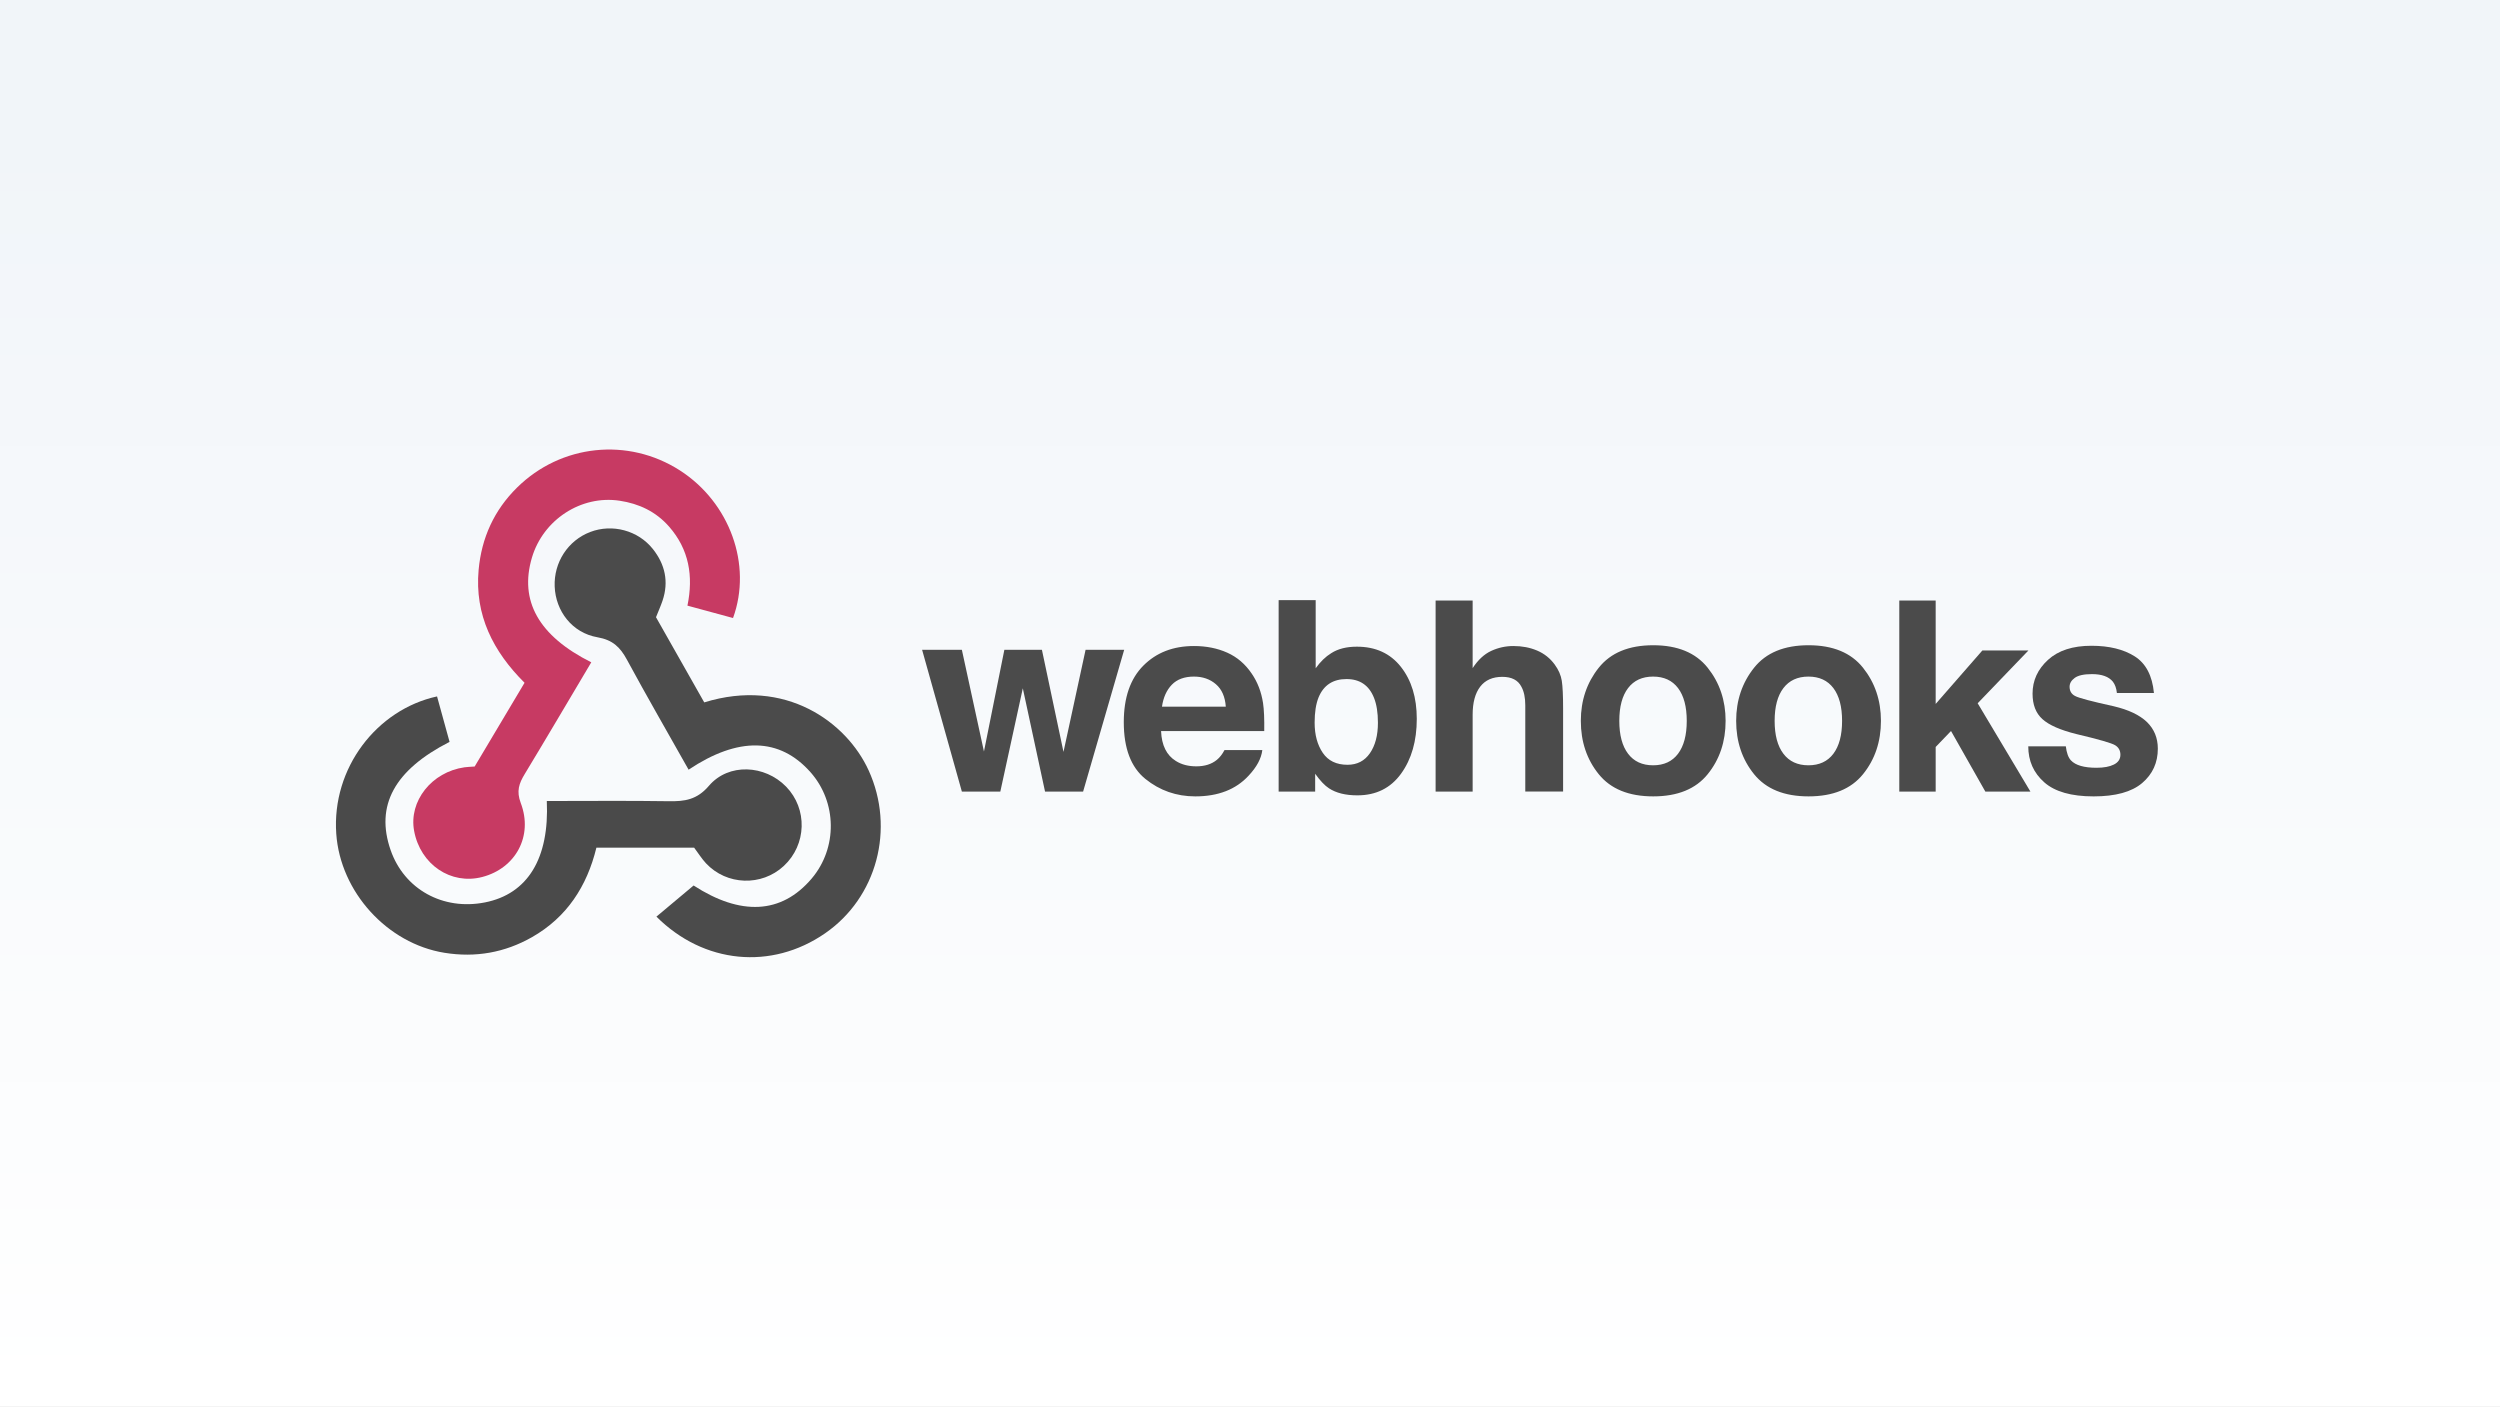
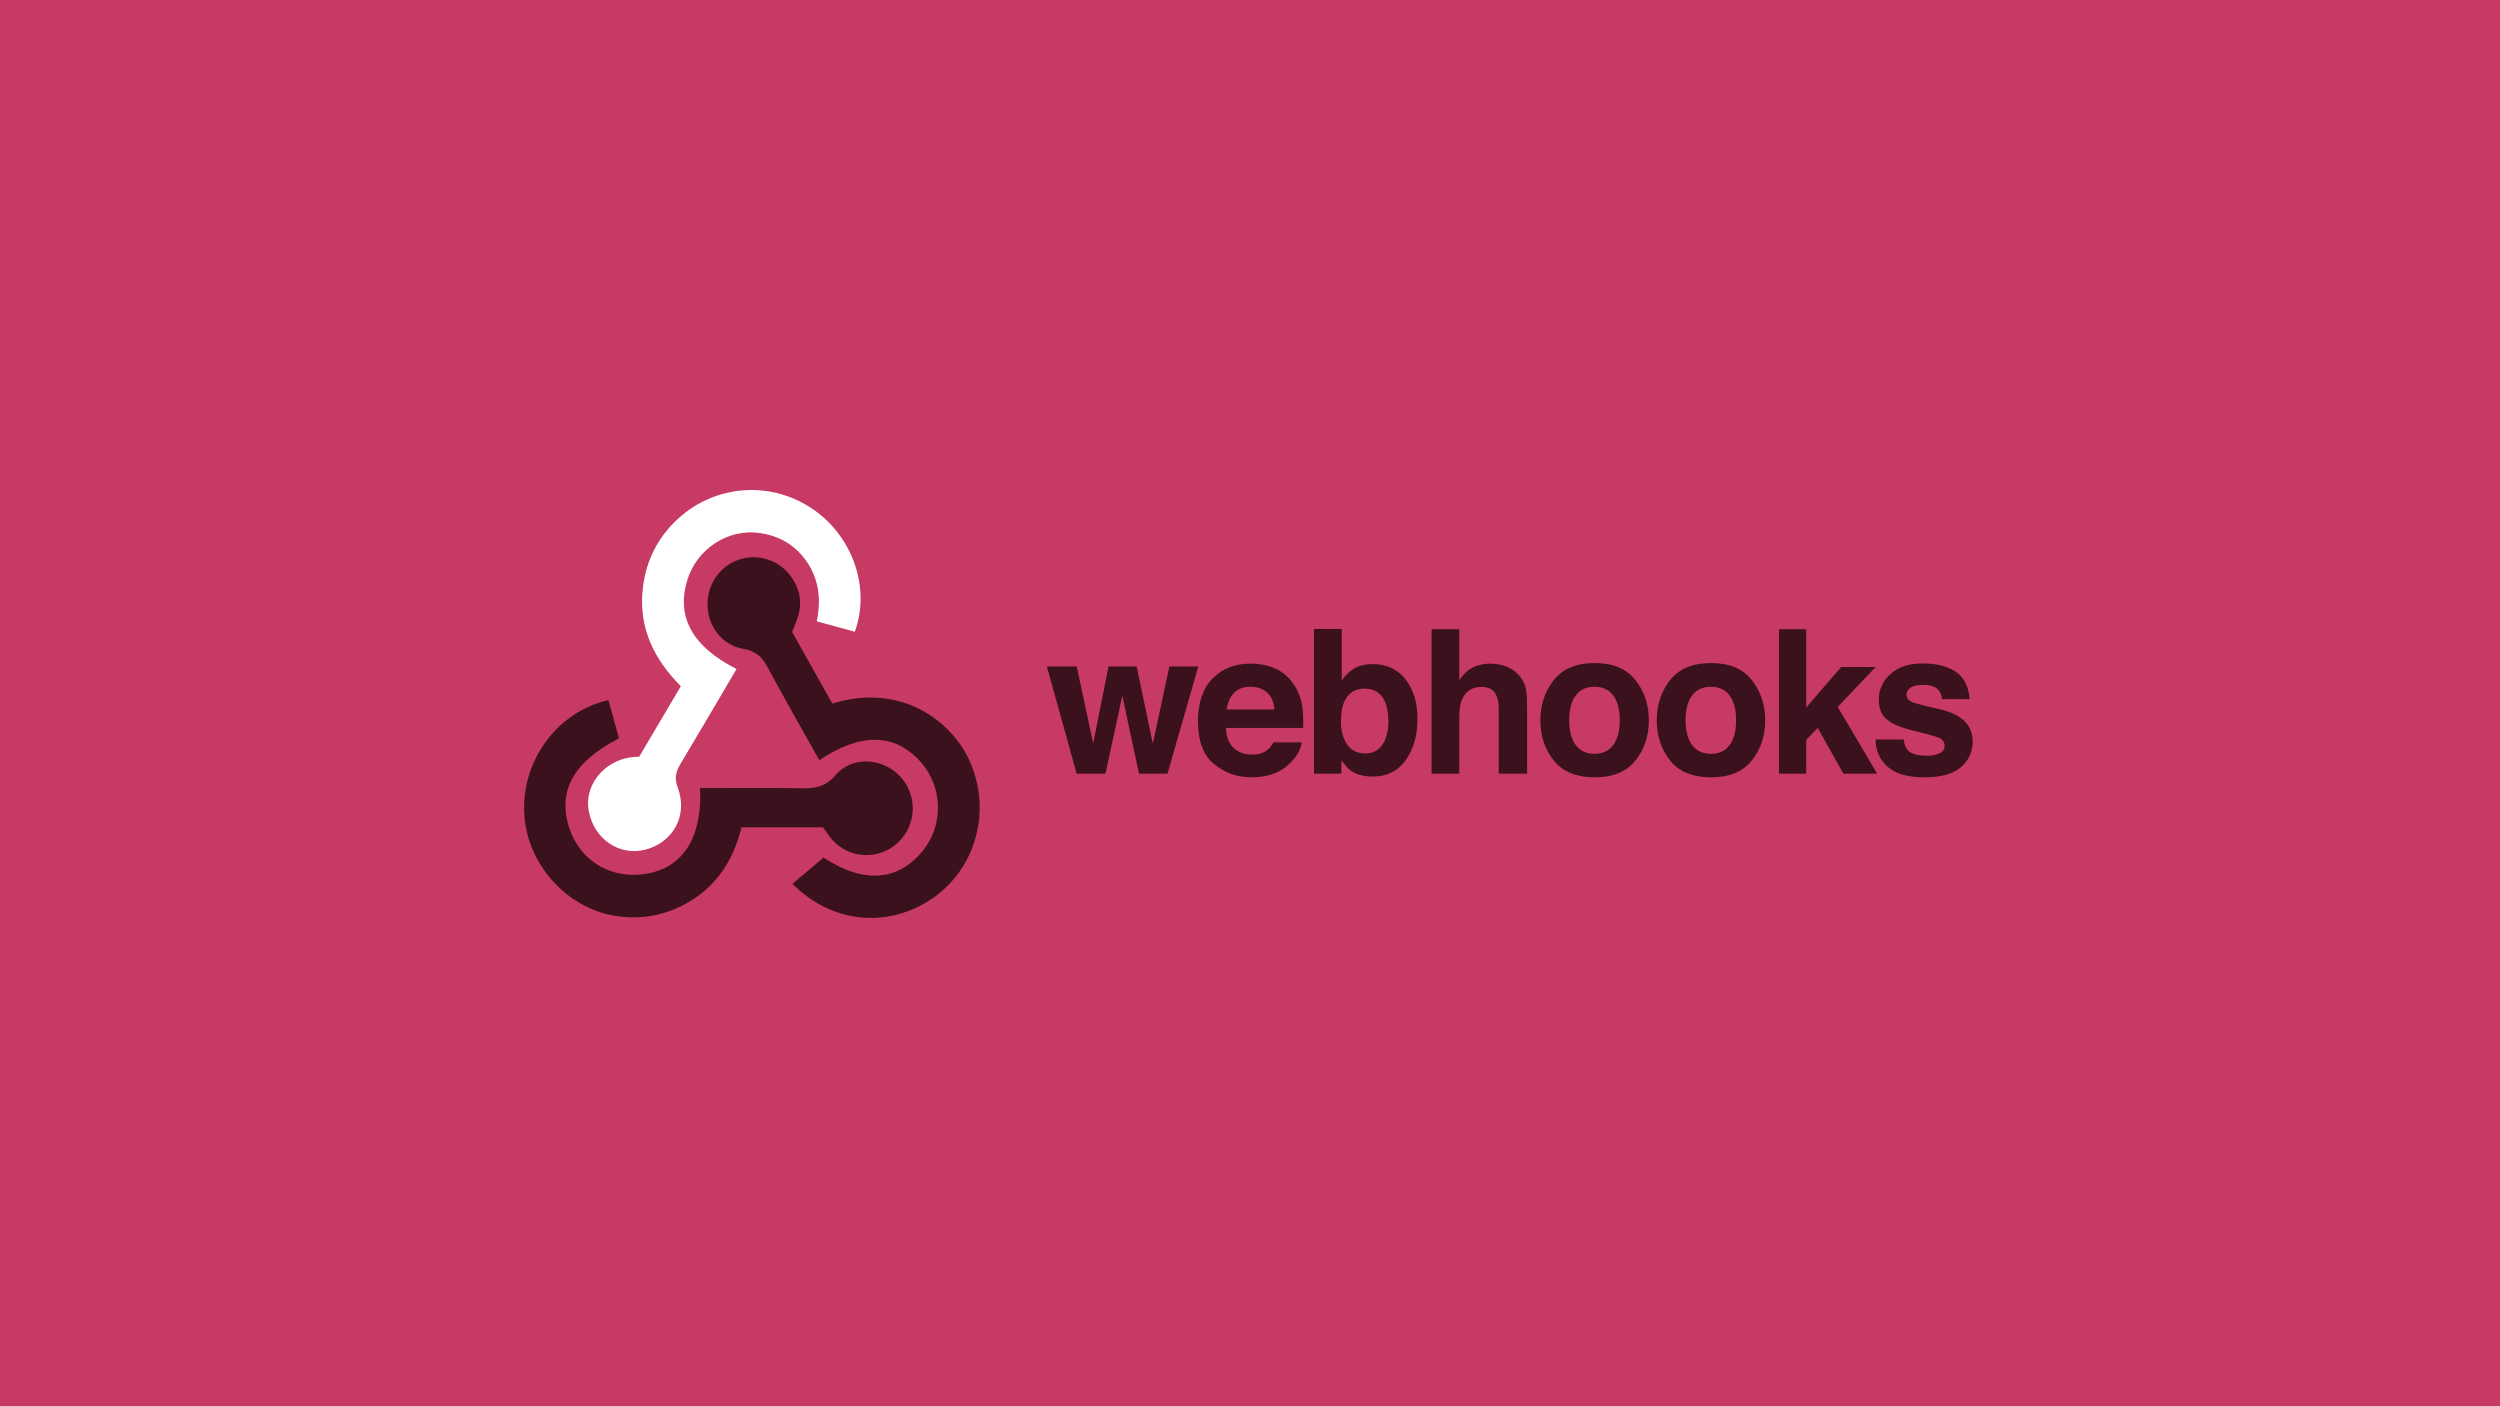
- <svg xmlns="http://www.w3.org/2000/svg" xmlns:xlink="http://www.w3.org/1999/xlink" width="640" height="360" viewBox="0 0 640 360">
-   <defs>
-     <linearGradient id="picture-b" x1="50%" x2="50%" y1="100%" y2="8.717%">
-       <stop offset="0%" stop-color="#FFF" />
-       <stop offset="100%" stop-color="#F1F5F9" />
-     </linearGradient>
-     <rect id="picture-a" width="640" height="360" />
-   </defs>
+ <svg xmlns="http://www.w3.org/2000/svg" width="640" height="360" viewBox="0 0 640 360">
  <g fill="none" fill-rule="evenodd">
-     <mask id="picture-c" fill="#fff">
-       <use xlink:href="#picture-a" />
-     </mask>
-     <use fill="url(#picture-b)" xlink:href="#picture-a" />
-     <g mask="url(#picture-c)">
-       <g transform="translate(86 115)">
-         <path fill="#C73A63" d="M65.366,54.554 C59.564,64.315 54.006,73.768 48.331,83.15 C46.874,85.558 46.153,87.52 47.317,90.582 C50.531,99.04 45.997,107.27 37.476,109.505 C29.439,111.612 21.61,106.326 20.015,97.714 C18.602,90.092 24.512,82.62 32.908,81.429 C33.612,81.328 34.33,81.316 35.513,81.227 C39.627,74.322 43.842,67.249 48.285,59.791 C40.252,51.797 35.47,42.451 36.529,30.87 C37.277,22.684 40.493,15.61 46.371,9.812 C57.63,-1.291 74.806,-3.089 88.063,5.433 C100.795,13.62 106.626,29.566 101.656,43.214 C97.908,42.196 94.134,41.171 89.985,40.044 C91.546,32.457 90.392,25.642 85.278,19.805 C81.9,15.951 77.565,13.931 72.636,13.187 C62.754,11.693 53.052,18.047 50.173,27.754 C46.905,38.772 51.851,47.772 65.366,54.554 Z" />
-         <path fill="#4B4B4B" d="M81.935,43.01 C86.022,50.227 90.172,57.553 94.285,64.812 C115.076,58.374 130.75,69.893 136.374,82.225 C143.166,97.121 138.523,114.765 125.183,123.955 C111.491,133.39 94.175,131.778 82.044,119.659 C85.136,117.069 88.242,114.466 91.562,111.687 C103.544,119.454 114.024,119.089 121.804,109.891 C128.438,102.044 128.294,90.345 121.468,82.663 C113.589,73.799 103.036,73.528 90.28,82.038 C84.989,72.642 79.605,63.321 74.481,53.857 C72.754,50.667 70.846,48.817 66.952,48.142 C60.448,47.013 56.25,41.424 55.998,35.162 C55.75,28.968 59.395,23.37 65.094,21.189 C70.738,19.028 77.361,20.772 81.157,25.575 C84.26,29.5 85.246,33.916 83.614,38.756 C83.16,40.105 82.571,41.411 81.935,43.01 Z" />
-         <path fill="#4A4A4A" d="M91.704,102.008 L66.676,102.008 C64.277,111.883 59.096,119.856 50.168,124.926 C43.228,128.866 35.747,130.203 27.785,128.916 C13.127,126.55 1.14,113.342 0.085,98.47 C-1.109,81.622 10.461,66.647 25.883,63.283 C26.948,67.153 28.023,71.06 29.088,74.921 C14.939,82.146 10.042,91.25 14.001,102.633 C17.488,112.651 27.39,118.142 38.142,116.018 C49.121,113.85 54.657,104.717 53.982,90.059 C64.391,90.059 74.809,89.951 85.219,90.112 C89.283,90.176 92.422,89.754 95.484,86.168 C100.526,80.265 109.806,80.798 115.235,86.372 C120.784,92.069 120.518,101.235 114.646,106.691 C108.981,111.956 100.03,111.675 94.73,106.002 C93.64,104.833 92.782,103.444 91.704,102.008 Z" />
-         <polygon fill="#4B4B4B" points="171.117 51.348 180.731 51.348 186.254 77.486 191.909 51.348 201.79 51.348 191.278 87.642 181.53 87.642 175.84 61.203 170.084 87.642 160.237 87.642 150.057 51.348 160.237 51.348 165.893 77.386" />
-         <path fill="#4B4B4B" d="M228.178 52.083C230.708 53.217 232.796 55.007 234.445 57.452 235.93 59.609 236.893 62.11 237.334 64.957 237.588 66.624 237.693 69.025 237.646 72.159L211.234 72.159C211.382 75.8 212.646 78.354 215.028 79.818 216.475 80.729 218.218 81.183 220.255 81.183 222.415 81.183 224.169 80.628 225.52 79.519 226.257 78.918 226.907 78.087 227.471 77.021L237.152 77.021C236.897 79.174 235.725 81.362 233.636 83.58 230.387 87.11 225.841 88.875 219.994 88.875 215.168 88.875 210.91 87.386 207.222 84.409 203.532 81.432 201.688 76.588 201.688 69.878 201.688 63.59 203.353 58.769 206.683 55.415 210.013 52.06 214.335 50.383 219.651 50.383 222.805 50.382 225.649 50.95 228.178 52.083zM213.994 60.282C212.654 61.663 211.81 63.536 211.467 65.899L227.802 65.899C227.629 63.379 226.788 61.467 225.277 60.164 223.765 58.859 221.89 58.206 219.653 58.206 217.22 58.207 215.333 58.898 213.994 60.282zM272.626 55.709C275.34 59.151 276.695 63.59 276.695 69.029 276.695 74.667 275.358 79.34 272.682 83.047 270.006 86.755 266.273 88.609 261.481 88.609 258.47 88.609 256.053 88.009 254.224 86.81 253.131 86.101 251.95 84.857 250.681 83.082L250.681 87.643 241.332 87.643 241.332 38.628 250.814 38.628 250.814 56.076C252.019 54.389 253.347 53.102 254.798 52.213 256.518 51.104 258.705 50.549 261.36 50.549 266.156 50.549 269.914 52.268 272.626 55.709zM264.701 77.819C266.066 75.845 266.749 73.247 266.749 70.028 266.749 67.453 266.413 65.321 265.741 63.636 264.467 60.438 262.119 58.84 258.697 58.84 255.231 58.84 252.849 60.405 251.553 63.535 250.882 65.2 250.546 67.353 250.546 69.995 250.546 73.103 251.24 75.678 252.626 77.721 254.012 79.763 256.125 80.784 258.966 80.784 261.426 80.783 263.337 79.796 264.701 77.819zM307.512 51.548C309.332 52.326 310.828 53.514 311.998 55.114 312.993 56.47 313.599 57.864 313.821 59.297 314.042 60.729 314.153 63.068 314.153 66.311L314.153 87.641 304.472 87.641 304.472 65.541C304.472 63.585 304.14 62.006 303.48 60.807 302.622 59.118 300.992 58.273 298.594 58.273 296.104 58.273 294.218 59.112 292.929 60.79 291.642 62.468 290.997 64.863 290.997 67.974L290.997 87.642 281.516 87.642 281.516 38.728 290.997 38.728 290.997 56.042C292.368 53.935 293.952 52.463 295.749 51.631 297.55 50.798 299.444 50.383 301.433 50.383 303.664 50.382 305.689 50.771 307.512 51.548zM351.163 83.202C348.103 86.983 343.456 88.874 337.224 88.874 330.991 88.874 326.345 86.983 323.283 83.202 320.224 79.42 318.693 74.869 318.693 69.544 318.693 64.311 320.224 59.775 323.283 55.937 326.344 52.101 330.991 50.182 337.224 50.182 343.456 50.182 348.102 52.101 351.163 55.937 354.225 59.775 355.755 64.311 355.755 69.544 355.755 74.869 354.225 79.42 351.163 83.202zM343.579 77.958C345.064 75.985 345.808 73.181 345.808 69.545 345.808 65.911 345.064 63.112 343.579 61.15 342.093 59.19 339.964 58.207 337.192 58.207 334.42 58.207 332.285 59.189 330.787 61.15 329.29 63.112 328.542 65.91 328.542 69.545 328.542 73.181 329.29 75.985 330.787 77.958 332.285 79.93 334.418 80.916 337.192 80.916 339.964 80.916 342.093 79.93 343.579 77.958zM390.928 83.202C387.868 86.983 383.221 88.874 376.988 88.874 370.755 88.874 366.111 86.983 363.05 83.202 359.989 79.42 358.458 74.869 358.458 69.544 358.458 64.311 359.989 59.775 363.05 55.937 366.11 52.101 370.755 50.182 376.988 50.182 383.221 50.182 387.867 52.101 390.928 55.937 393.989 59.775 395.52 64.311 395.52 69.544 395.52 74.869 393.989 79.42 390.928 83.202zM383.344 77.958C384.829 75.985 385.573 73.181 385.573 69.545 385.573 65.911 384.829 63.112 383.344 61.15 381.858 59.19 379.729 58.207 376.958 58.207 374.185 58.207 372.049 59.189 370.552 61.15 369.054 63.112 368.307 65.91 368.307 69.545 368.307 73.181 369.054 75.985 370.552 77.958 372.049 79.93 374.184 80.916 376.958 80.916 379.729 80.916 381.858 79.93 383.344 77.958z" />
-         <polygon fill="#4B4B4B" points="400.218 38.728 409.533 38.728 409.533 65.206 421.491 51.515 433.282 51.515 420.284 65.036 433.785 87.643 422.246 87.643 413.46 72.137 409.533 76.222 409.533 87.643 400.218 87.643" />
-         <path fill="#4B4B4B" d="M442.851,76.054 C443.052,77.742 443.487,78.941 444.155,79.651 C445.336,80.916 447.519,81.549 450.706,81.549 C452.578,81.549 454.066,81.272 455.169,80.716 C456.273,80.161 456.824,79.328 456.824,78.218 C456.824,77.153 456.381,76.343 455.491,75.787 C454.603,75.232 451.296,74.278 445.572,72.924 C441.451,71.904 438.549,70.626 436.861,69.095 C435.177,67.585 434.334,65.411 434.334,62.569 C434.334,59.217 435.652,56.337 438.285,53.928 C440.919,51.52 444.624,50.316 449.403,50.316 C453.937,50.316 457.632,51.22 460.489,53.029 C463.345,54.839 464.984,57.964 465.407,62.403 L455.925,62.403 C455.791,61.182 455.447,60.217 454.892,59.506 C453.845,58.219 452.066,57.574 449.552,57.574 C447.485,57.574 446.012,57.897 445.133,58.541 C444.255,59.186 443.815,59.94 443.815,60.805 C443.815,61.894 444.282,62.681 445.216,63.169 C446.15,63.681 449.45,64.557 455.117,65.801 C458.892,66.689 461.724,68.032 463.609,69.83 C465.473,71.651 466.404,73.925 466.404,76.656 C466.404,80.252 465.064,83.189 462.386,85.464 C459.707,87.74 455.568,88.877 449.97,88.877 C444.259,88.877 440.04,87.673 437.32,85.264 C434.596,82.855 433.235,79.787 433.235,76.057 L442.851,76.057 L442.851,76.054 Z" />
-       </g>
+     <rect width="640" height="360" fill="#C73A63" />
+     <g transform="translate(134 125)">
+       <path fill="#FFF" d="M54.552,46.265 C49.711,54.477 45.072,62.428 40.337,70.32 C39.121,72.346 38.519,73.996 39.491,76.572 C42.173,83.686 38.389,90.61 31.278,92.489 C24.572,94.262 18.038,89.815 16.707,82.572 C15.528,76.16 20.46,69.874 27.467,68.872 C28.054,68.788 28.653,68.778 29.64,68.703 C33.073,62.894 36.591,56.945 40.298,50.671 C33.595,43.946 29.605,36.084 30.488,26.343 C31.112,19.457 33.796,13.507 38.702,8.629 C48.097,-0.711 62.431,-2.223 73.493,4.946 C84.118,11.832 88.984,25.246 84.836,36.726 C81.709,35.871 78.559,35.008 75.097,34.06 C76.4,27.678 75.436,21.945 71.169,17.035 C68.35,13.793 64.733,12.094 60.619,11.468 C52.373,10.211 44.277,15.556 41.874,23.722 C39.147,32.99 43.274,40.561 54.552,46.265 Z" />
+       <path fill="#4B4B4B" d="M68.777,36.78 C72.187,42.85 75.651,49.013 79.083,55.119 C96.432,49.704 109.513,59.393 114.206,69.767 C119.874,82.298 115.999,97.139 104.867,104.87 C93.441,112.806 78.991,111.45 68.868,101.256 C71.448,99.077 74.04,96.888 76.811,94.55 C86.81,101.084 95.555,100.776 102.047,93.039 C107.583,86.439 107.463,76.597 101.767,70.135 C95.192,62.679 86.386,62.451 75.741,69.609 C71.325,61.706 66.833,53.865 62.557,45.904 C61.115,43.221 59.523,41.664 56.273,41.097 C50.846,40.147 47.343,35.445 47.132,30.178 C46.926,24.968 49.968,20.259 54.723,18.424 C59.433,16.607 64.96,18.074 68.128,22.114 C70.717,25.415 71.54,29.13 70.178,33.201 C69.799,34.336 69.308,35.435 68.777,36.78 Z" style="mix-blend-mode:multiply" />
+       <path fill="#4A4A4A" d="M76.697,86.8 L55.811,86.8 C53.81,95.107 49.486,101.814 42.035,106.079 C36.244,109.394 30.001,110.518 23.357,109.435 C11.125,107.445 1.122,96.335 0.242,83.824 C-0.755,69.652 8.9,57.055 21.77,54.226 C22.658,57.481 23.556,60.768 24.444,64.015 C12.637,70.093 8.55,77.751 11.855,87.326 C14.764,95.753 23.027,100.372 31.999,98.586 C41.162,96.762 45.782,89.079 45.218,76.75 C53.904,76.75 62.598,76.659 71.285,76.794 C74.677,76.848 77.296,76.493 79.852,73.476 C84.059,68.511 91.803,68.959 96.334,73.648 C100.965,78.44 100.743,86.15 95.842,90.74 C91.114,95.169 83.645,94.932 79.222,90.161 C78.313,89.177 77.596,88.009 76.697,86.8 Z" style="mix-blend-mode:multiply" />
    </g>
+     <path fill="#4B4B4B" d="M283.777,170.619 L290.98,170.619 L295.118,190.386 L299.354,170.619 L306.757,170.619 L298.881,198.066 L291.579,198.066 L287.316,178.072 L283.004,198.066 L275.627,198.066 L268,170.619 L275.627,170.619 L279.864,190.31 L283.777,170.619 Z M326.526,171.175 C328.421,172.033 329.986,173.386 331.221,175.235 C332.334,176.866 333.056,178.758 333.386,180.911 C333.576,182.172 333.655,183.987 333.619,186.358 L313.832,186.358 C313.943,189.111 314.89,191.042 316.674,192.149 C317.759,192.838 319.064,193.182 320.591,193.182 C322.209,193.182 323.523,192.762 324.535,191.923 C325.087,191.469 325.574,190.841 325.997,190.034 L333.249,190.034 C333.058,191.662 332.18,193.317 330.615,194.994 C328.181,197.664 324.775,198.998 320.395,198.998 C316.78,198.998 313.589,197.872 310.826,195.622 C308.062,193.37 306.68,189.707 306.68,184.632 C306.68,179.877 307.928,176.231 310.423,173.695 C312.917,171.157 316.155,169.889 320.138,169.889 C322.501,169.888 324.631,170.318 326.526,171.175 Z M315.9,177.375 C314.896,178.42 314.264,179.836 314.007,181.623 L326.245,181.623 C326.115,179.718 325.485,178.272 324.353,177.286 C323.22,176.299 321.815,175.806 320.14,175.806 C318.317,175.807 316.903,176.329 315.9,177.375 Z M359.826,173.917 C361.859,176.52 362.874,179.877 362.874,183.99 C362.874,188.254 361.873,191.788 359.867,194.591 C357.863,197.395 355.066,198.797 351.476,198.797 C349.221,198.797 347.41,198.344 346.039,197.437 C345.221,196.9 344.336,195.96 343.385,194.618 L343.385,198.067 L336.381,198.067 L336.381,161 L343.484,161 L343.484,174.195 C344.387,172.919 345.383,171.945 346.47,171.274 C347.758,170.435 349.396,170.015 351.385,170.015 C354.979,170.015 357.794,171.315 359.826,173.917 Z M353.889,190.638 C354.911,189.144 355.423,187.18 355.423,184.746 C355.423,182.798 355.171,181.186 354.668,179.912 C353.713,177.494 351.954,176.285 349.391,176.285 C346.793,176.285 345.009,177.468 344.038,179.836 C343.535,181.095 343.283,182.723 343.283,184.721 C343.283,187.071 343.803,189.018 344.842,190.563 C345.881,192.108 347.463,192.88 349.592,192.88 C351.435,192.879 352.867,192.133 353.889,190.638 Z M385.961,170.77 C387.325,171.359 388.446,172.257 389.322,173.467 C390.067,174.493 390.522,175.547 390.688,176.631 C390.854,177.714 390.936,179.482 390.936,181.935 L390.936,198.066 L383.684,198.066 L383.684,181.353 C383.684,179.873 383.435,178.679 382.941,177.773 C382.298,176.496 381.077,175.857 379.28,175.857 C377.415,175.857 376.002,176.491 375.036,177.76 C374.072,179.029 373.589,180.839 373.589,183.193 L373.589,198.066 L366.486,198.066 L366.486,161.075 L373.589,161.075 L373.589,174.169 C374.616,172.575 375.802,171.463 377.149,170.833 C378.498,170.203 379.917,169.889 381.408,169.889 C383.078,169.888 384.596,170.183 385.961,170.77 Z M418.664,194.708 C416.371,197.568 412.89,198.998 408.221,198.998 C403.551,198.998 400.071,197.568 397.777,194.708 C395.485,191.849 394.338,188.406 394.338,184.38 C394.338,180.422 395.485,176.992 397.777,174.09 C400.07,171.189 403.551,169.738 408.221,169.738 C412.89,169.738 416.371,171.189 418.664,174.09 C420.958,176.992 422.104,180.422 422.104,184.38 C422.104,188.406 420.958,191.849 418.664,194.708 Z M412.982,190.742 C414.095,189.251 414.652,187.13 414.652,184.381 C414.652,181.632 414.095,179.516 412.982,178.032 C411.869,176.55 410.274,175.807 408.197,175.807 C406.12,175.807 404.521,176.549 403.399,178.032 C402.277,179.516 401.717,181.632 401.717,184.381 C401.717,187.13 402.277,189.251 403.399,190.742 C404.521,192.234 406.119,192.98 408.197,192.98 C410.274,192.98 411.869,192.234 412.982,190.742 Z M448.455,194.708 C446.163,197.568 442.681,198.998 438.011,198.998 C433.342,198.998 429.862,197.568 427.57,194.708 C425.276,191.849 424.129,188.406 424.129,184.38 C424.129,180.422 425.276,176.992 427.57,174.09 C429.861,171.189 433.342,169.738 438.011,169.738 C442.681,169.738 446.162,171.189 448.455,174.09 C450.748,176.992 451.895,180.422 451.895,184.38 C451.895,188.406 450.748,191.849 448.455,194.708 Z M442.773,190.742 C443.885,189.251 444.443,187.13 444.443,184.381 C444.443,181.632 443.885,179.516 442.773,178.032 C441.66,176.55 440.065,175.807 437.989,175.807 C435.911,175.807 434.311,176.549 433.189,178.032 C432.068,179.516 431.508,181.632 431.508,184.381 C431.508,187.13 432.068,189.251 433.189,190.742 C434.311,192.234 435.91,192.98 437.989,192.98 C440.065,192.98 441.66,192.234 442.773,190.742 Z M455.415,161.075 L462.393,161.075 L462.393,181.099 L471.352,170.746 L480.185,170.746 L470.448,180.97 L480.562,198.067 L471.917,198.067 L465.336,186.34 L462.393,189.43 L462.393,198.067 L455.415,198.067 L455.415,161.075 Z M487.354,189.303 C487.505,190.58 487.831,191.486 488.331,192.023 C489.216,192.98 490.851,193.458 493.239,193.458 C494.642,193.458 495.756,193.249 496.583,192.828 C497.41,192.408 497.823,191.779 497.823,190.94 C497.823,190.134 497.491,189.522 496.824,189.101 C496.159,188.681 493.681,187.96 489.393,186.936 C486.306,186.165 484.131,185.198 482.867,184.04 C481.605,182.898 480.973,181.254 480.973,179.105 C480.973,176.57 481.961,174.392 483.934,172.571 C485.907,170.749 488.683,169.838 492.263,169.838 C495.66,169.838 498.428,170.523 500.568,171.891 C502.708,173.259 503.936,175.622 504.252,178.98 L497.149,178.98 C497.049,178.056 496.791,177.326 496.375,176.788 C495.591,175.816 494.258,175.328 492.375,175.328 C490.826,175.328 489.723,175.572 489.064,176.059 C488.406,176.546 488.077,177.117 488.077,177.771 C488.077,178.594 488.427,179.19 489.126,179.559 C489.826,179.946 492.298,180.609 496.544,181.549 C499.372,182.221 501.493,183.236 502.906,184.596 C504.302,185.973 505,187.693 505,189.758 C505,192.478 503.996,194.699 501.99,196.419 C499.983,198.14 496.882,199 492.687,199 C488.409,199 485.249,198.089 483.21,196.268 C481.17,194.446 480.151,192.126 480.151,189.305 L487.354,189.305 L487.354,189.303 Z" style="mix-blend-mode:multiply" />
  </g>
</svg>
